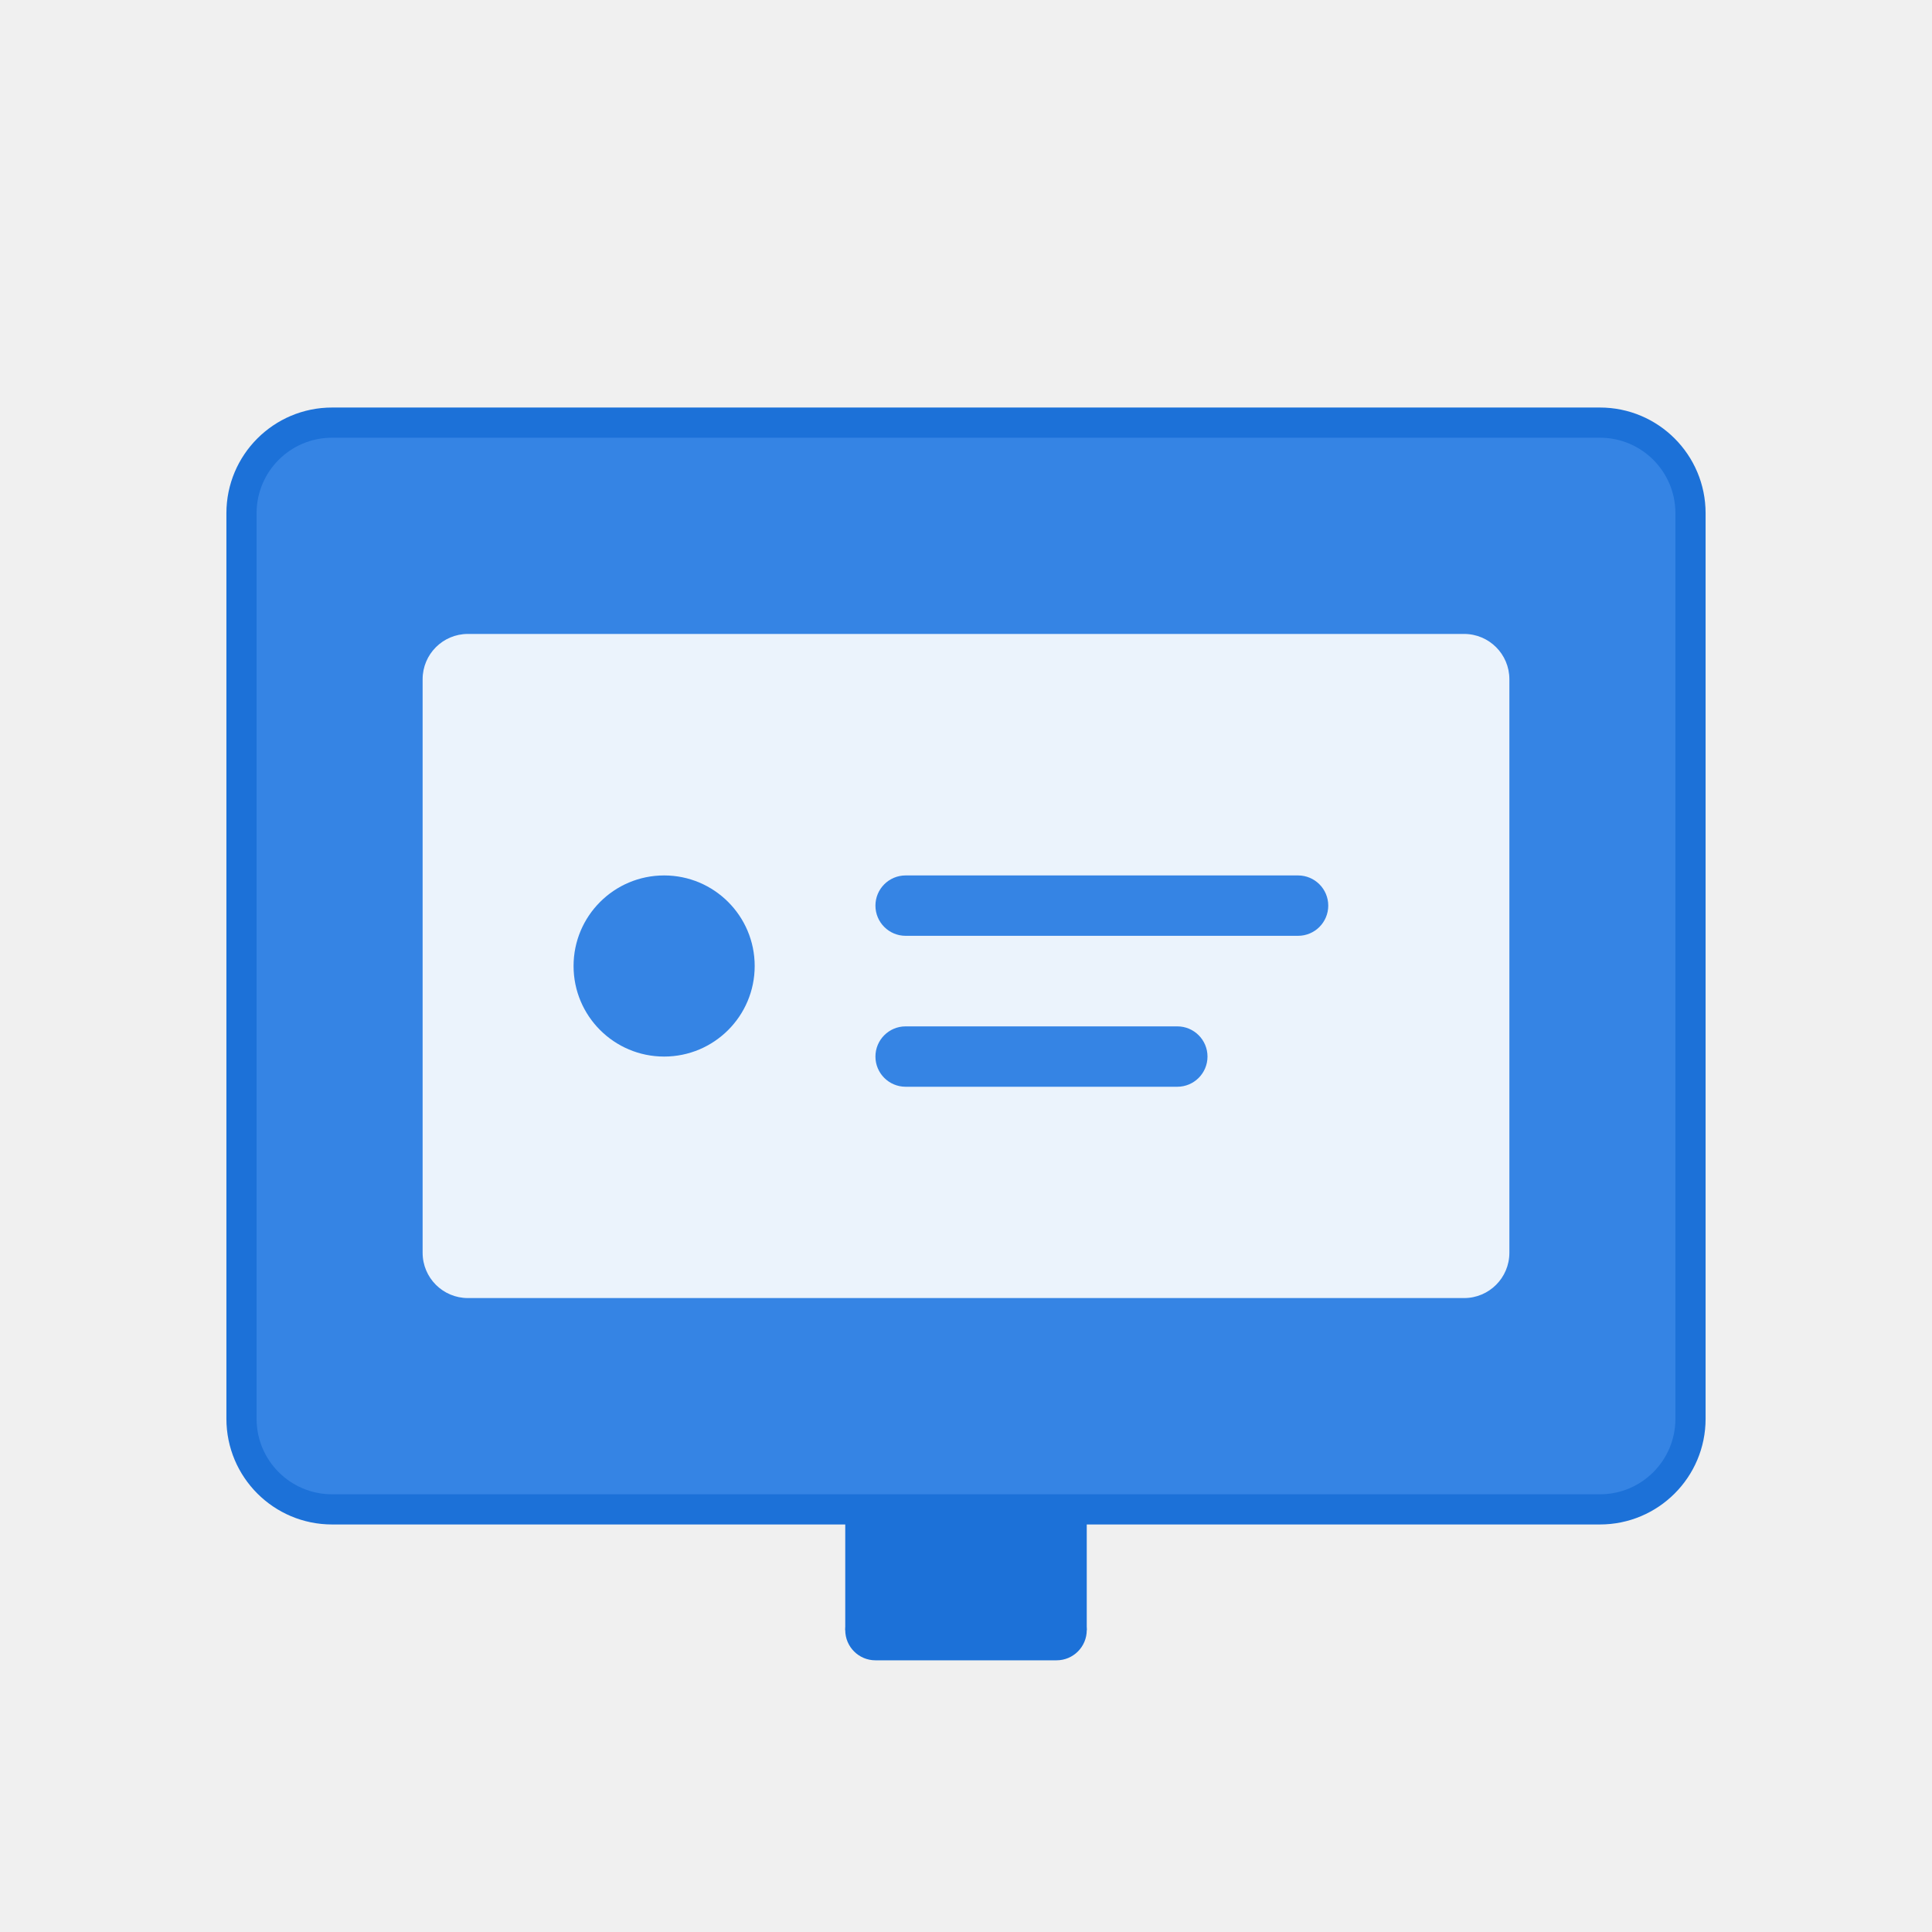
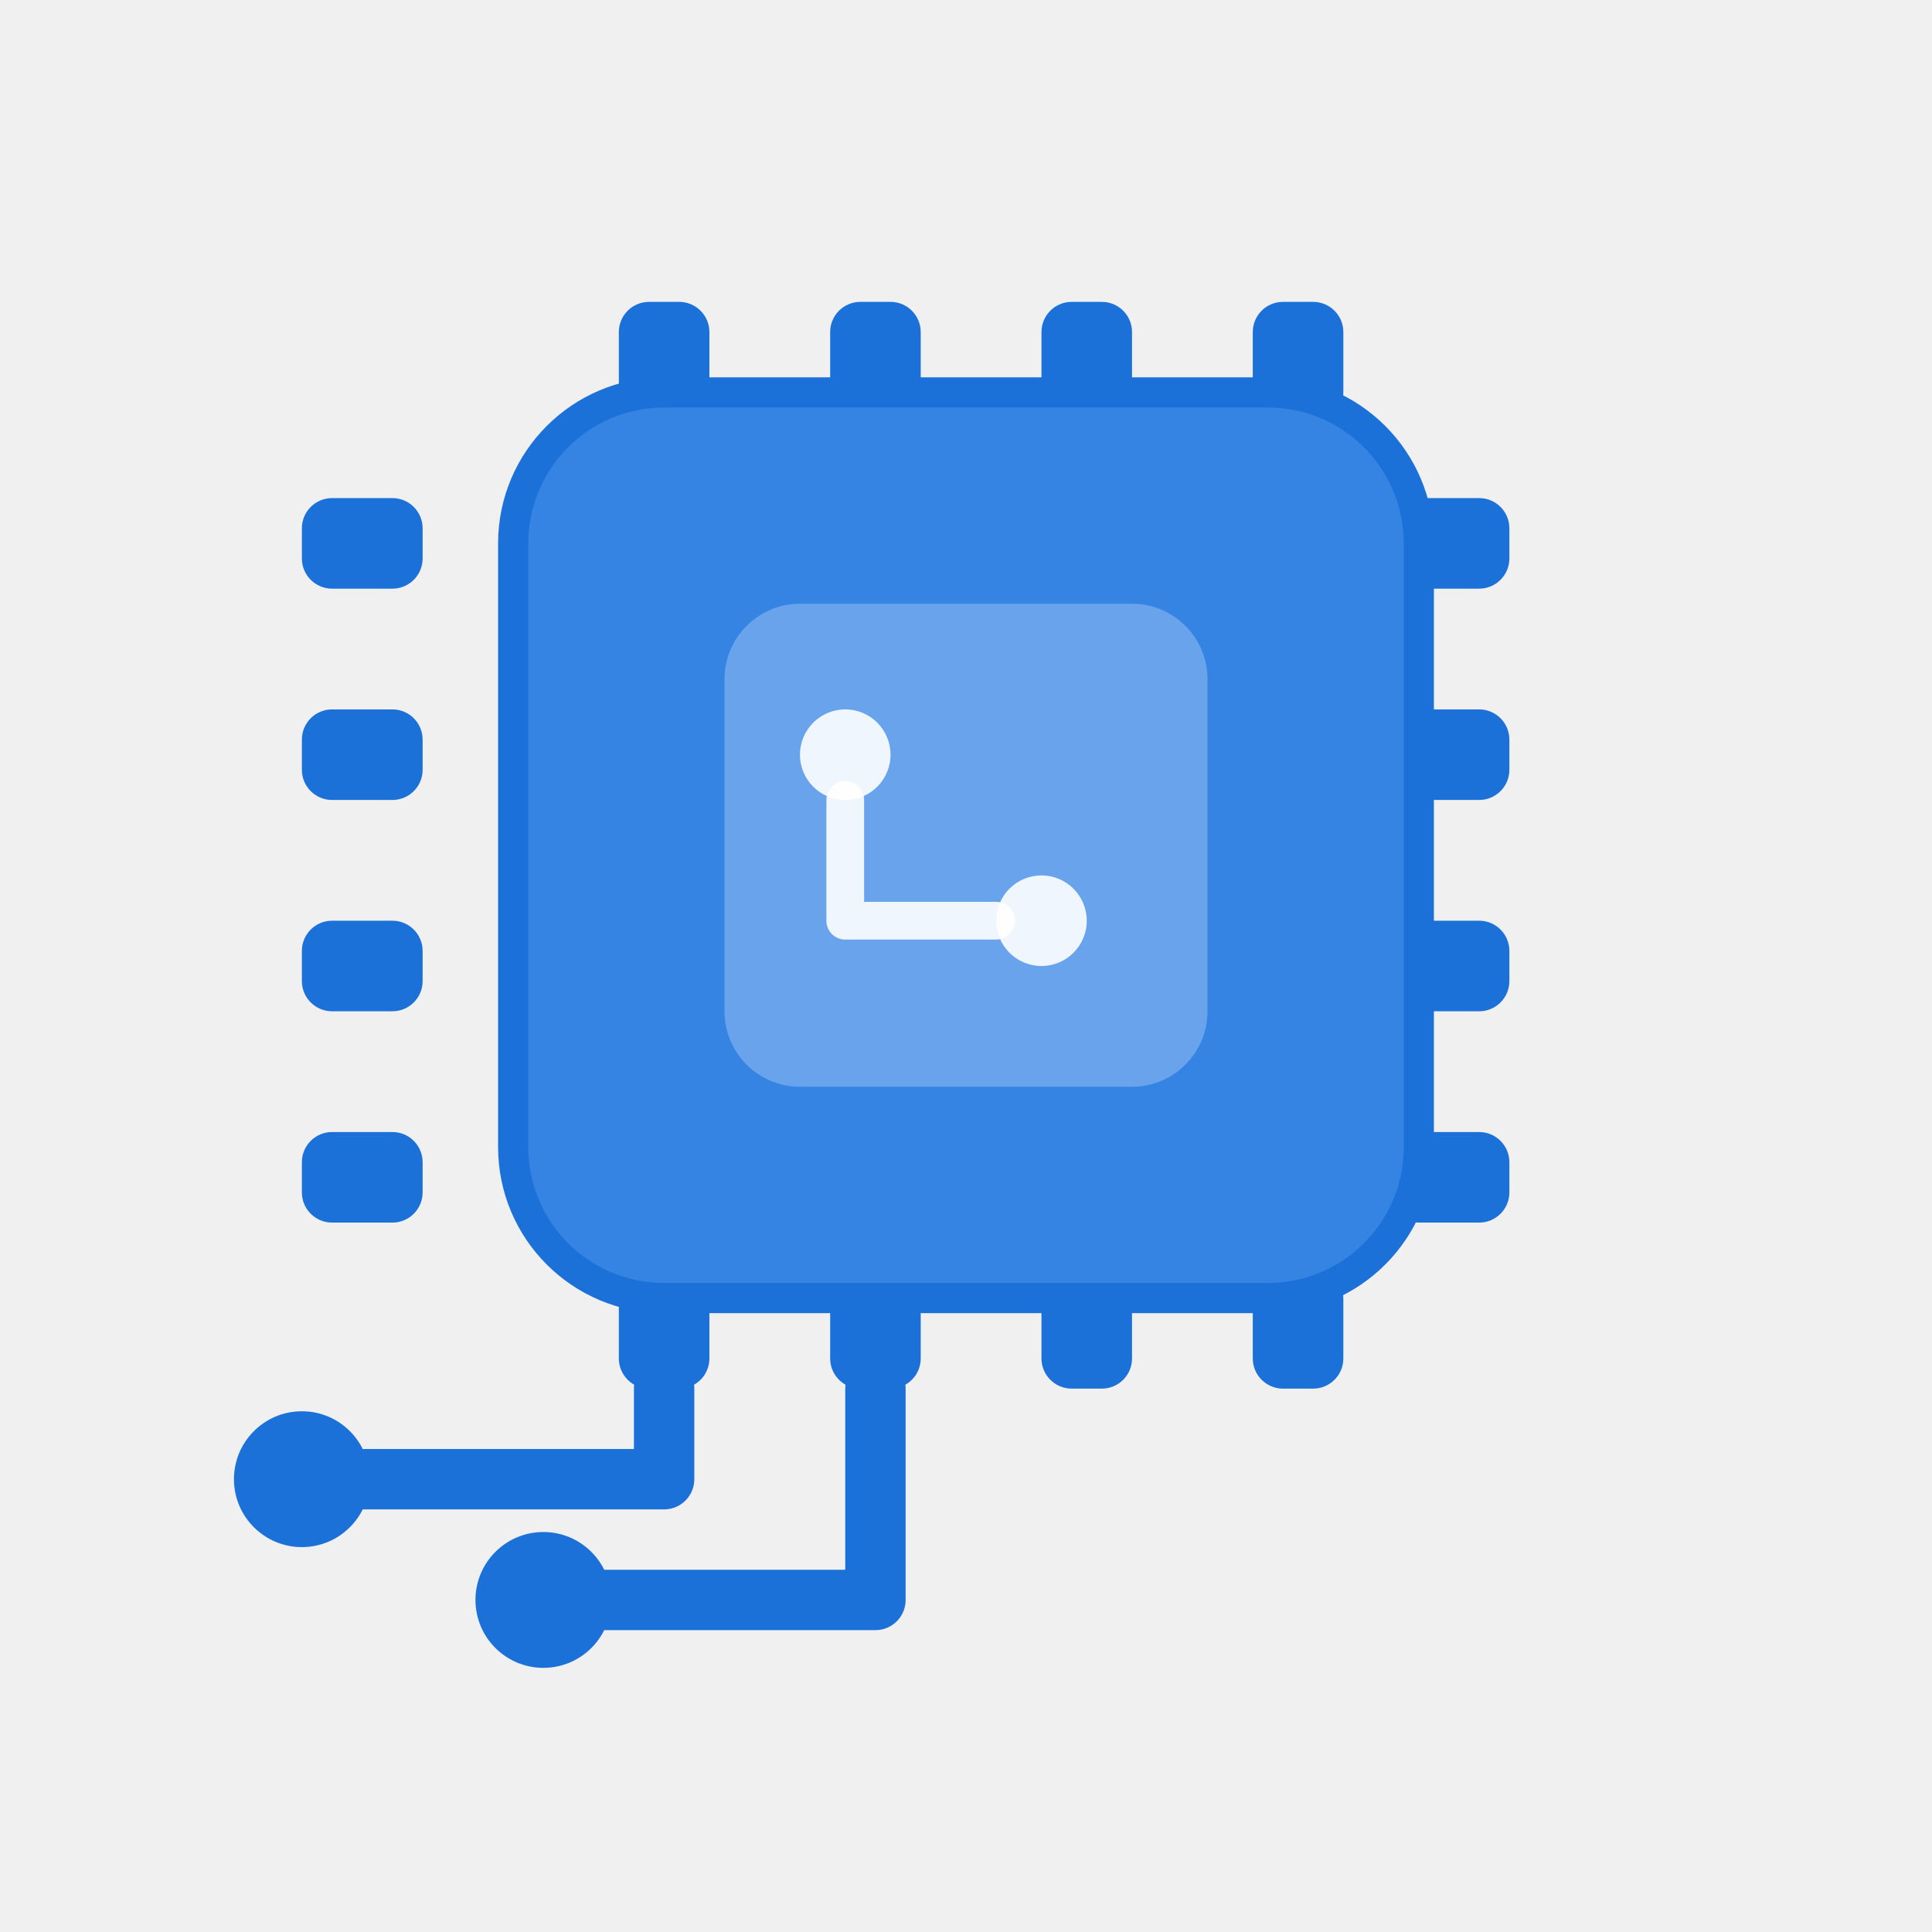
<svg xmlns="http://www.w3.org/2000/svg" width="128" height="128" viewBox="0 0 128 128">
-   <rect x="16" y="28" width="96" height="72" rx="6" fill="#3584e4" stroke="#1c71d8" stroke-width="2" />
-   <rect x="28" y="42" width="72" height="44" rx="3" fill="#ffffff" opacity="0.9" />
-   <circle cx="44" cy="64" r="6" fill="#3584e4" />
-   <rect x="58" y="58" width="30" height="4" rx="2" fill="#3584e4" />
-   <rect x="58" y="68" width="22" height="4" rx="2" fill="#3584e4" />
-   <rect x="56" y="100" width="16" height="8" fill="#1c71d8" />
-   <rect x="56" y="106" width="16" height="4" rx="2" fill="#1c71d8" />
+   <g fill="#1c71d8">
+     <rect x="41" y="20" width="6" height="8" rx="2" />
+     <rect x="55" y="20" width="6" height="8" rx="2" />
+     <rect x="69" y="20" width="6" height="8" rx="2" />
+     <rect x="83" y="20" width="6" height="8" rx="2" />
+     <rect x="41" y="84" width="6" height="8" rx="2" />
+     <rect x="55" y="84" width="6" height="8" rx="2" />
+     <rect x="69" y="84" width="6" height="8" rx="2" />
+     <rect x="83" y="84" width="6" height="8" rx="2" />
+     <rect x="20" y="33" width="8" height="6" rx="2" />
+     <rect x="20" y="47" width="8" height="6" rx="2" />
+     <rect x="20" y="61" width="8" height="6" rx="2" />
+     <rect x="20" y="75" width="8" height="6" rx="2" />
+     <rect x="92" y="33" width="8" height="6" rx="2" />
+     <rect x="92" y="47" width="8" height="6" rx="2" />
+     <rect x="92" y="61" width="8" height="6" rx="2" />
+     <rect x="92" y="75" width="8" height="6" rx="2" />
+   </g>
+   <g fill="none" stroke="#1c71d8" stroke-width="4" stroke-linecap="round" stroke-linejoin="round">
+     <path d="M44 92 V98 H24" />
+     <path d="M58 92 V106 H40" />
+   </g>
+   <circle cx="20" cy="98" r="4.5" fill="#1c71d8" />
+   <circle cx="36" cy="106" r="4.5" fill="#1c71d8" />
+   <rect x="34" y="26" width="60" height="60" rx="10" fill="#3584e4" stroke="#1c71d8" stroke-width="2" />
+   <rect x="48" y="40" width="32" height="32" rx="5" fill="#ffffff" opacity="0.25" />
+   <path d="M56 53 V61 H66" fill="none" stroke="#ffffff" stroke-width="2.5" stroke-linecap="round" stroke-linejoin="round" opacity="0.9" />
+   <circle cx="56" cy="50" r="3" fill="#ffffff" opacity="0.9" />
+   <circle cx="69" cy="61" r="3" fill="#ffffff" opacity="0.9" />
</svg>
